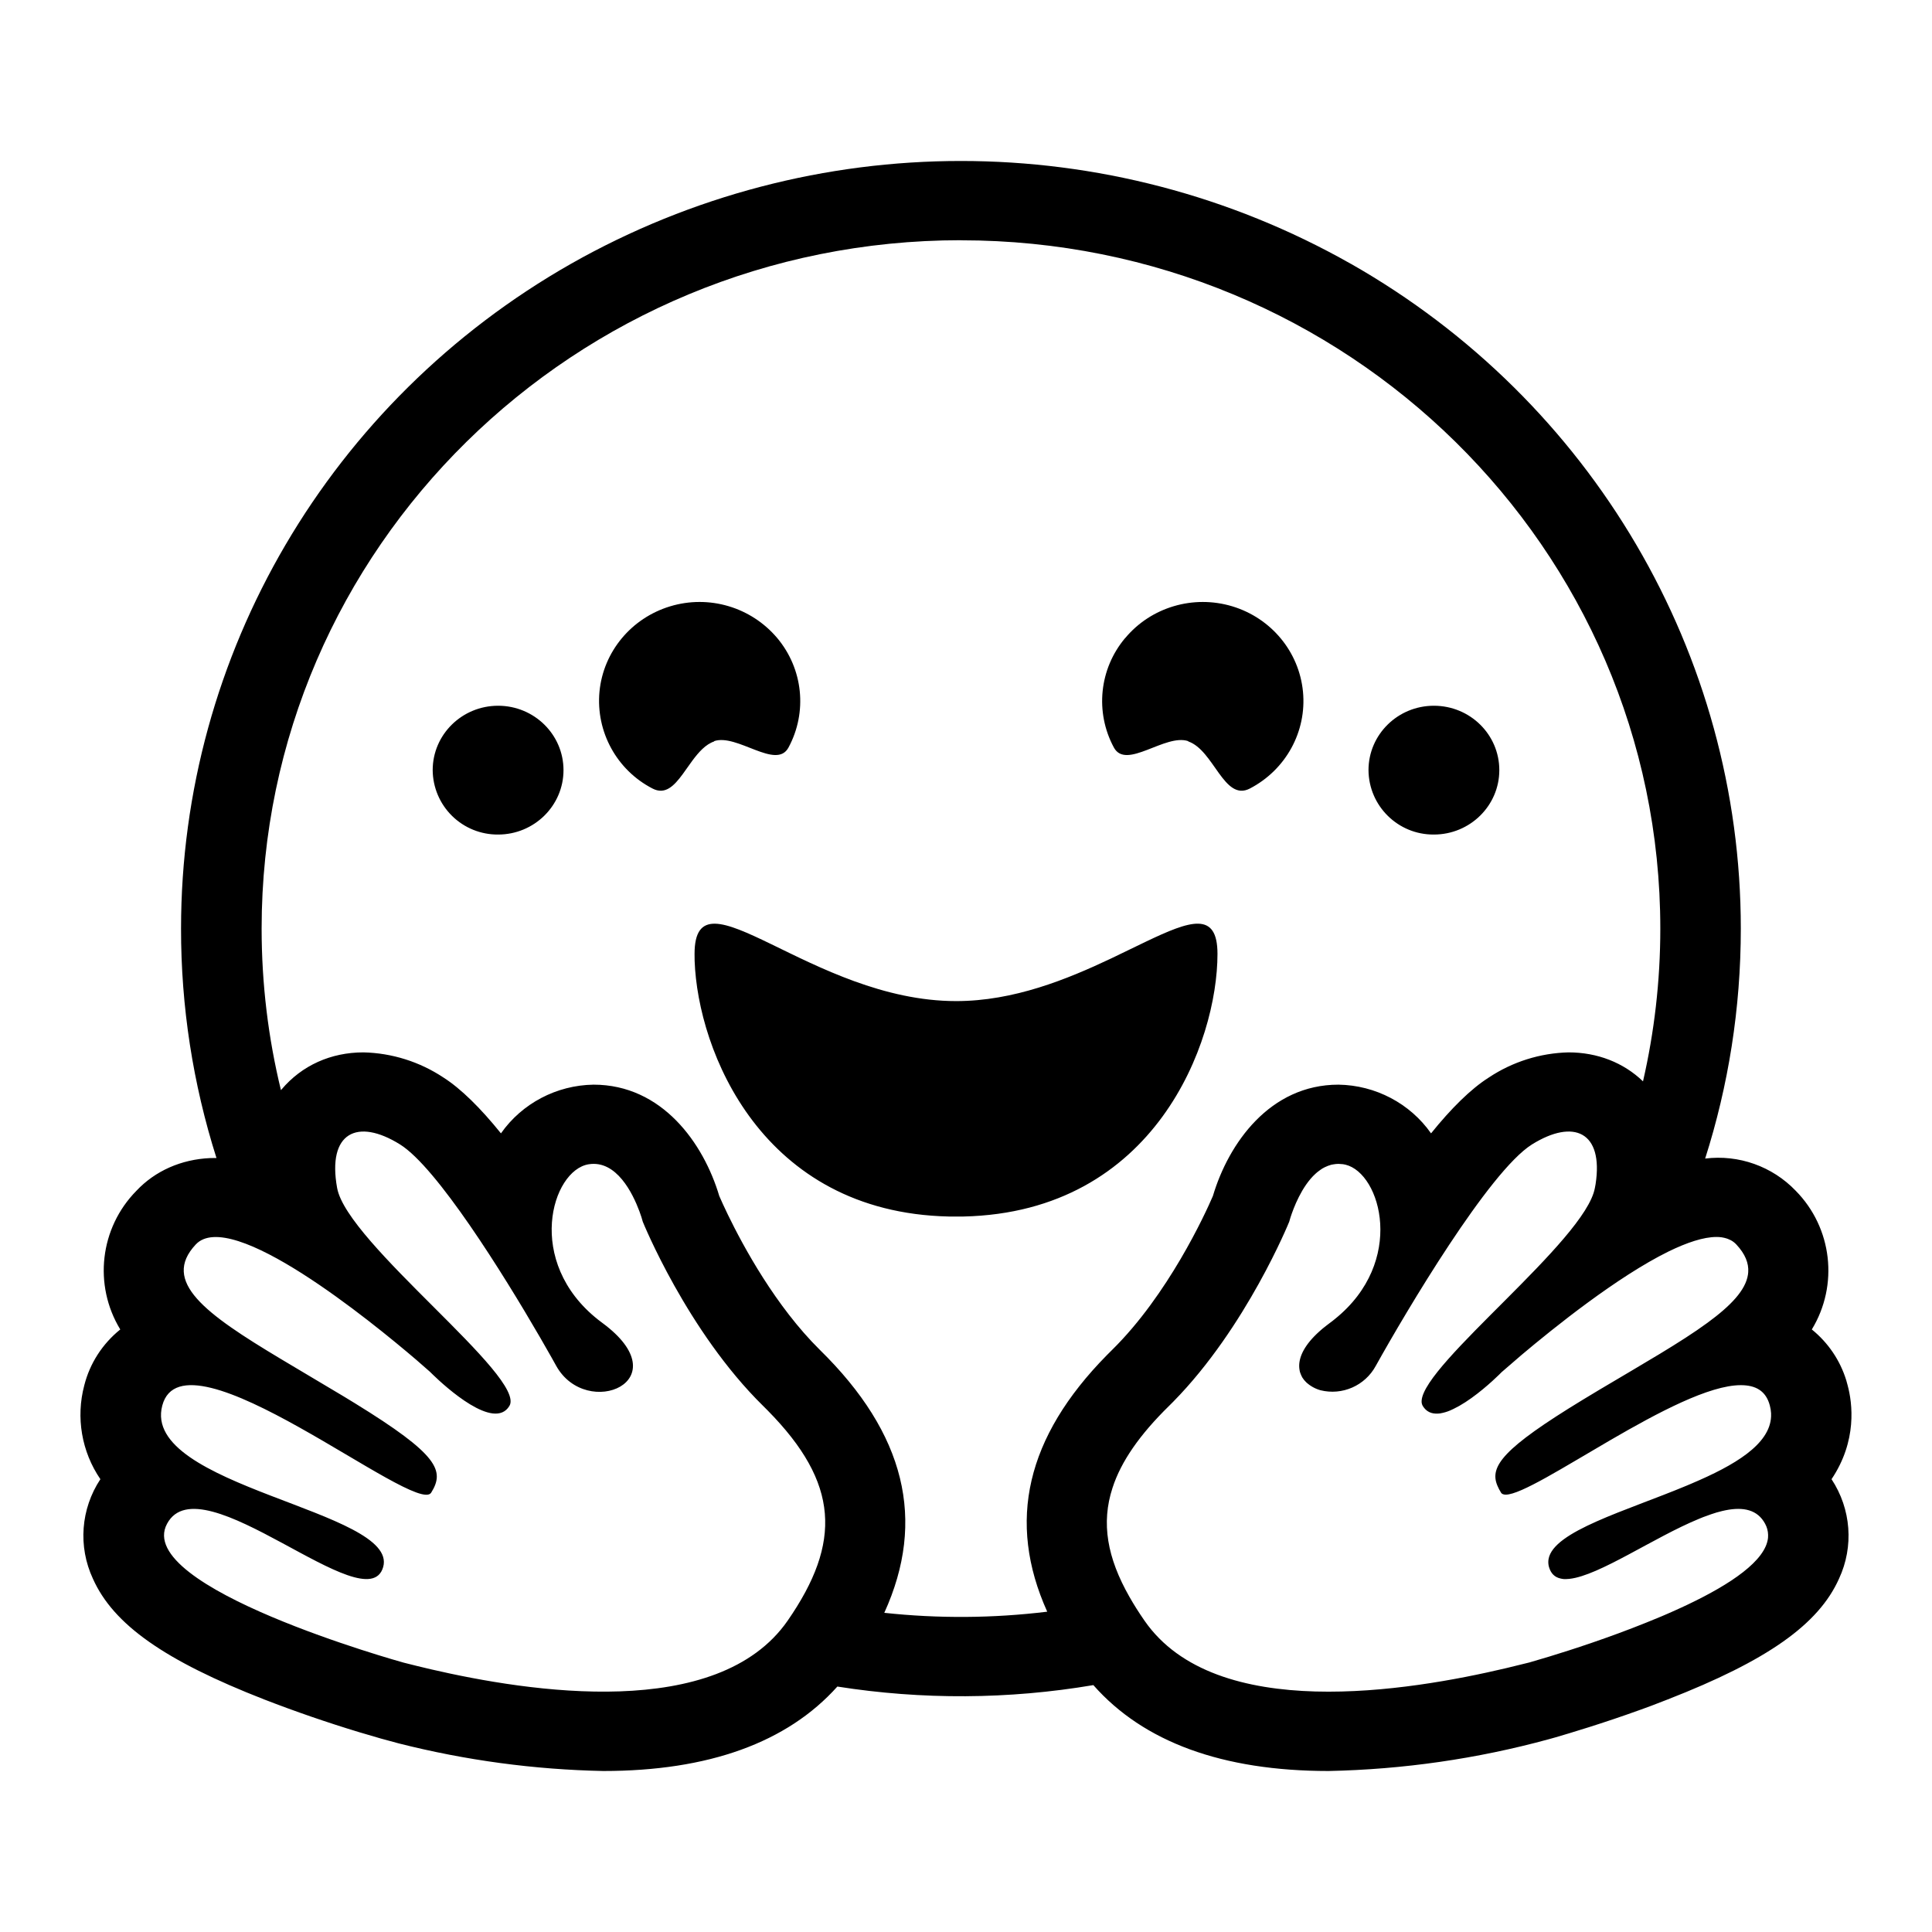
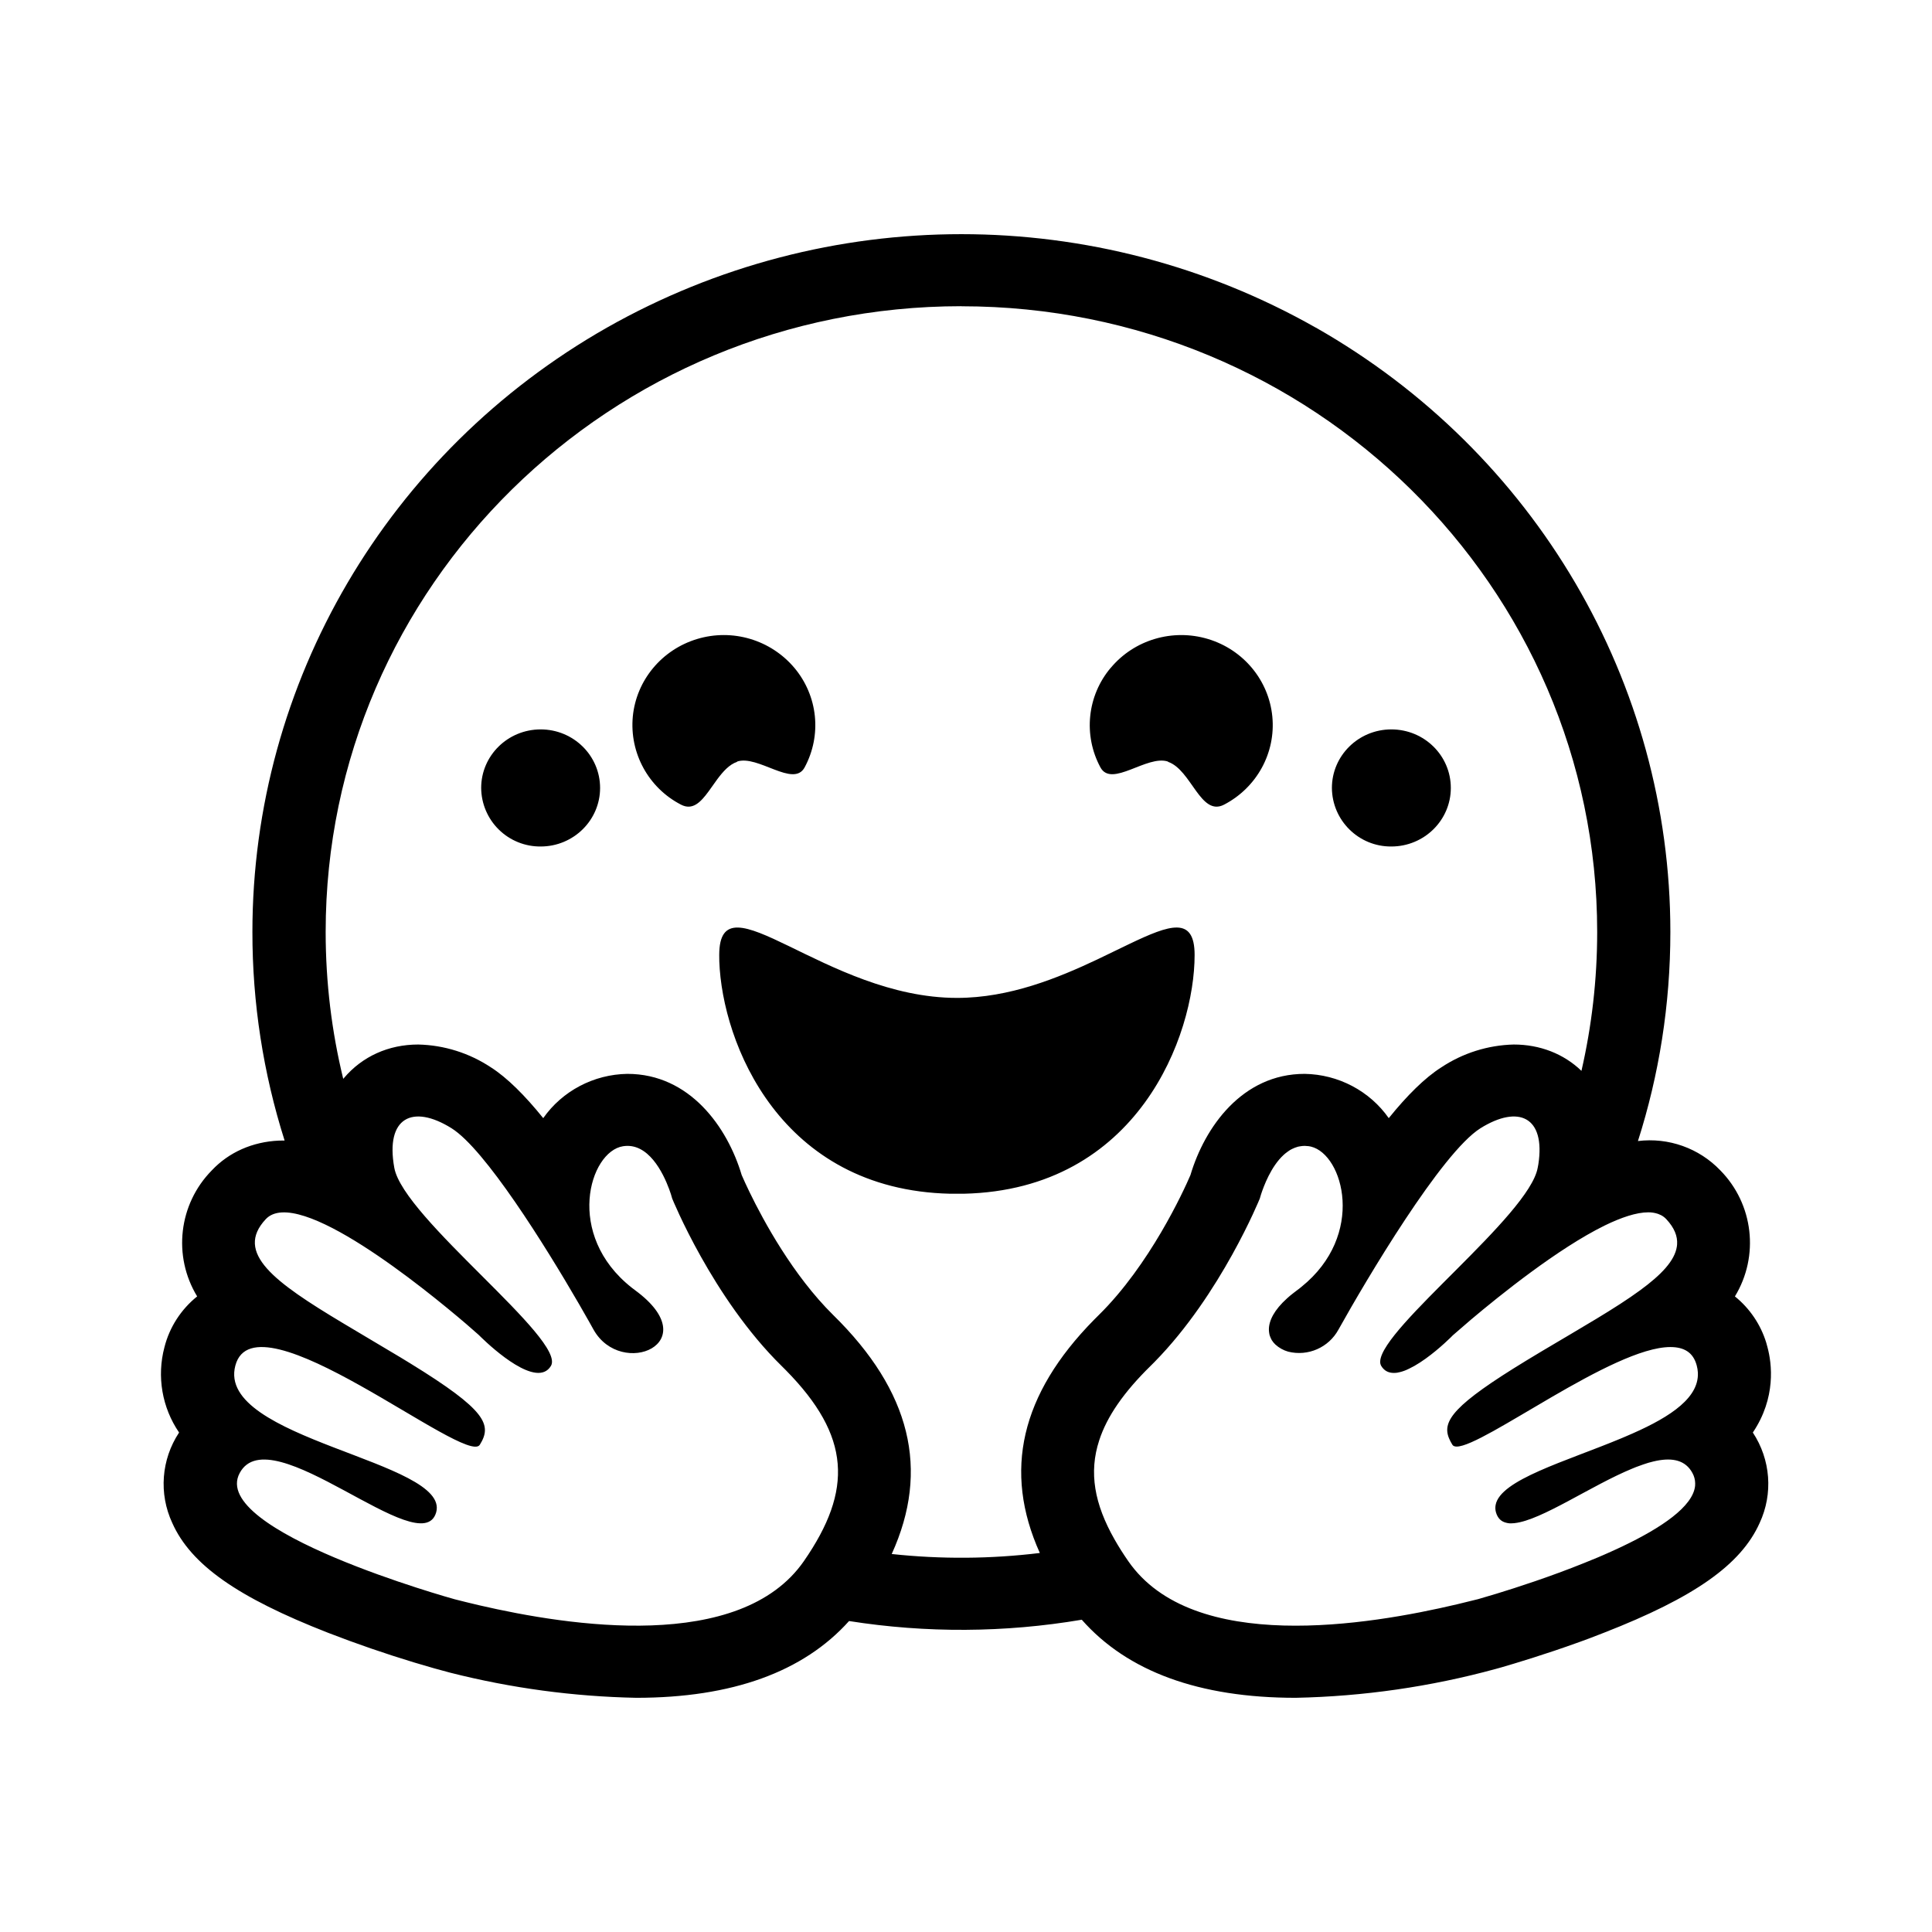
- <svg xmlns="http://www.w3.org/2000/svg" fill="currentColor" fill-rule="evenodd" height="1em" style="flex:none;line-height:1" viewBox="0 0 24 24" width="1em">
-   <path d="M16.781 3.277c2.997 1.704 4.844 4.851 4.844 8.258 0 .995-.155 1.955-.443 2.857a1.332 1.332 0 011.125.4 1.41 1.41 0 01.2 1.723c.204.165.352.385.428.632l.017.062c.06.222.12.69-.2 1.166.244.37.279.836.093 1.236-.255.57-.893 1.018-2.128 1.5l-.202.078-.131.048c-.478.173-.89.295-1.061.345l-.086.024c-.89.243-1.808.375-2.732.394-1.32 0-2.3-.36-2.923-1.067a9.852 9.852 0 01-3.18.018C9.778 21.647 8.802 22 7.494 22a11.249 11.249 0 01-2.541-.343l-.221-.06-.273-.08a16.574 16.574 0 01-1.175-.405c-1.237-.483-1.875-.93-2.13-1.501-.186-.4-.151-.867.093-1.236a1.42 1.42 0 01-.2-1.166c.069-.273.226-.516.447-.694a1.41 1.41 0 01.2-1.722c.233-.248.557-.391.917-.407l.078-.001a9.385 9.385 0 01-.44-2.85c0-3.407 1.847-6.554 4.844-8.258a9.822 9.822 0 019.687 0zM4.188 14.758c.125.687 2.357 2.35 2.14 2.707-.19.315-.796-.239-.948-.386l-.041-.04-.168-.147c-.561-.479-2.304-1.9-2.74-1.432-.43.46.119.859 1.055 1.42l.784.467.136.083c1.045.643 1.12.84.95 1.113-.188.295-3.07-2.1-3.34-1.083-.27 1.011 2.942 1.304 2.744 2.006-.2.7-2.265-1.324-2.685-.537-.425.79 2.913 1.718 2.94 1.725l.16.04.175.042c1.227.284 3.565.65 4.435-.604.673-.973.64-1.709-.248-2.61l-.057-.057c-.945-.928-1.495-2.288-1.495-2.288l-.017-.058-.025-.072c-.082-.22-.284-.639-.63-.584-.46.073-.798 1.21.12 1.933l.05.038c.977.721-.195 1.21-.573.534l-.058-.104-.143-.25c-.463-.799-1.282-2.111-1.739-2.397-.532-.332-.907-.148-.782.541zm14.842-.541c-.533.335-1.563 2.074-1.94 2.751a.613.613 0 01-.687.302.436.436 0 01-.176-.098.303.303 0 01-.049-.06l-.014-.028-.008-.02-.007-.019-.003-.013-.003-.017a.289.289 0 01-.004-.048c0-.12.071-.266.25-.427.026-.024.054-.047.084-.07l.047-.036c.022-.016.043-.032.063-.049.883-.71.573-1.81.131-1.917l-.031-.006-.056-.004a.368.368 0 00-.062.006l-.028.005-.042.014-.039.017-.028.015-.028.019-.036.027-.023.02c-.173.158-.273.428-.31.542l-.016.054s-.53 1.309-1.439 2.234l-.054.054c-.365.358-.596.69-.702 1.018-.143.437-.066.868.21 1.353.055.097.117.195.187.296.882 1.275 3.282.876 4.494.59l.286-.07.25-.074c.276-.084.736-.233 1.2-.42l.188-.077.065-.028.064-.028.124-.056.081-.038c.529-.252.964-.543.994-.827l.001-.036a.299.299 0 00-.037-.139c-.094-.176-.271-.212-.491-.168l-.045.01c-.044.01-.09.024-.136.04l-.097.035-.054.022c-.559.23-1.238.705-1.607.745h.006a.452.452 0 01-.05.003h-.024l-.024-.003-.023-.005c-.068-.016-.116-.06-.14-.142a.22.22 0 01-.005-.1c.062-.345.958-.595 1.713-.91l.066-.028c.528-.224.97-.483.985-.832v-.04a.47.47 0 00-.016-.098c-.048-.18-.175-.251-.36-.251-.785 0-2.55 1.36-2.92 1.36-.025 0-.048-.007-.058-.024a.6.6 0 01-.046-.088c-.1-.238.068-.462 1.06-1.066l.209-.126c.538-.32 1.01-.588 1.341-.831.29-.212.475-.406.503-.6l.003-.028c.008-.113-.038-.227-.147-.344a.266.266 0 00-.07-.054l-.034-.015-.013-.005a.403.403 0 00-.13-.02c-.162 0-.369.07-.595.18-.637.313-1.431.952-1.826 1.285l-.249.215-.033.033c-.08.078-.288.27-.493.386l-.071.037-.041.019a.535.535 0 01-.122.036h.005a.346.346 0 01-.031.003l.01-.001-.013.001c-.079.005-.145-.021-.19-.095a.113.113 0 01-.014-.065c.027-.465 2.034-1.991 2.152-2.642l.009-.048c.1-.65-.271-.817-.791-.493zM11.938 2.984c-4.798 0-8.688 3.829-8.688 8.55 0 .692.083 1.364.24 2.008l.008-.009c.252-.298.612-.46 1.017-.46.355.008.699.117.993.312.22.14.465.384.715.694.261-.372.69-.598 1.15-.605.852 0 1.367.728 1.562 1.383l.047.105.06.127c.192.396.595 1.139 1.143 1.68 1.06 1.04 1.324 2.115.8 3.266a8.865 8.865 0 002.024-.014c-.505-1.12-.26-2.17.74-3.186l.066-.066c.695-.684 1.157-1.69 1.252-1.912.195-.655.708-1.383 1.56-1.383.46.007.889.233 1.15.605.25-.31.495-.553.718-.694a1.87 1.87 0 01.99-.312c.357 0 .682.126.925.36.14-.61.215-1.245.215-1.898 0-4.722-3.89-8.55-8.687-8.55zm1.857 8.926l.439-.212c.553-.264.89-.383.89.152 0 1.093-.771 3.208-3.155 3.262h-.184c-2.325-.052-3.116-2.06-3.156-3.175l-.001-.087c0-1.107 1.452.586 3.25.586.716 0 1.379-.272 1.917-.526zm4.017-3.143c.45 0 .813.358.813.8 0 .441-.364.8-.813.8a.806.806 0 01-.812-.8c0-.442.364-.8.812-.8zm-11.624 0c.448 0 .812.358.812.8 0 .441-.364.8-.812.8a.806.806 0 01-.813-.8c0-.442.364-.8.813-.8zm7.79-.841c.32-.384.846-.54 1.33-.394.483.146.83.564.878 1.06.048.495-.212.97-.659 1.203-.322.168-.447-.477-.767-.585l.002-.003c-.287-.098-.772.362-.925.079a1.215 1.215 0 01.14-1.36zm-4.323 0c.322.384.377.92.14 1.36-.152.283-.64-.177-.925-.079l.003.003c-.108.036-.194.134-.273.24l-.118.165c-.11.15-.22.262-.377.18a1.226 1.226 0 01-.658-1.204c.048-.495.395-.913.878-1.059a1.262 1.262 0 011.33.394z" />
+ <svg xmlns="http://www.w3.org/2000/svg" viewBox="0 0 24 24" fill="currentColor" fill-rule="evenodd">
+   <g transform="translate(1.091 1.091) scale(0.90908)">
+     <path d="M16.781 3.277c2.997 1.704 4.844 4.851 4.844 8.258 0 .995-.155 1.955-.443 2.857a1.332 1.332 0 011.125.4 1.41 1.41 0 01.2 1.723c.204.165.352.385.428.632l.017.062c.06.222.12.69-.2 1.166.244.37.279.836.093 1.236-.255.57-.893 1.018-2.128 1.5l-.202.078-.131.048c-.478.173-.89.295-1.061.345l-.086.024c-.89.243-1.808.375-2.732.394-1.32 0-2.3-.36-2.923-1.067a9.852 9.852 0 01-3.18.018C9.778 21.647 8.802 22 7.494 22a11.249 11.249 0 01-2.541-.343l-.221-.06-.273-.08a16.574 16.574 0 01-1.175-.405c-1.237-.483-1.875-.93-2.13-1.501-.186-.4-.151-.867.093-1.236a1.42 1.42 0 01-.2-1.166c.069-.273.226-.516.447-.694a1.41 1.41 0 01.2-1.722c.233-.248.557-.391.917-.407l.078-.001a9.385 9.385 0 01-.44-2.85c0-3.407 1.847-6.554 4.844-8.258a9.822 9.822 0 019.687 0zM4.188 14.758c.125.687 2.357 2.35 2.14 2.707-.19.315-.796-.239-.948-.386l-.041-.04-.168-.147c-.561-.479-2.304-1.9-2.74-1.432-.43.46.119.859 1.055 1.42l.784.467.136.083c1.045.643 1.12.84.95 1.113-.188.295-3.07-2.1-3.34-1.083-.27 1.011 2.942 1.304 2.744 2.006-.2.7-2.265-1.324-2.685-.537-.425.79 2.913 1.718 2.94 1.725l.16.04.175.042c1.227.284 3.565.65 4.435-.604.673-.973.64-1.709-.248-2.61l-.057-.057c-.945-.928-1.495-2.288-1.495-2.288l-.017-.058-.025-.072c-.082-.22-.284-.639-.63-.584-.46.073-.798 1.21.12 1.933l.05.038c.977.721-.195 1.21-.573.534l-.058-.104-.143-.25c-.463-.799-1.282-2.111-1.739-2.397-.532-.332-.907-.148-.782.541zm14.842-.541c-.533.335-1.563 2.074-1.94 2.751a.613.613 0 01-.687.302.436.436 0 01-.176-.098.303.303 0 01-.049-.06l-.014-.028-.008-.02-.007-.019-.003-.013-.003-.017a.289.289 0 01-.004-.048c0-.12.071-.266.25-.427.026-.024.054-.047.084-.07l.047-.036c.022-.016.043-.032.063-.049.883-.71.573-1.81.131-1.917l-.031-.006-.056-.004a.368.368 0 00-.062.006l-.028.005-.042.014-.039.017-.028.015-.028.019-.036.027-.023.02c-.173.158-.273.428-.31.542l-.016.054s-.53 1.309-1.439 2.234l-.054.054c-.365.358-.596.69-.702 1.018-.143.437-.066.868.21 1.353.055.097.117.195.187.296.882 1.275 3.282.876 4.494.59l.286-.07.25-.074c.276-.084.736-.233 1.2-.42l.188-.077.065-.028.064-.028.124-.056.081-.038c.529-.252.964-.543.994-.827l.001-.036a.299.299 0 00-.037-.139c-.094-.176-.271-.212-.491-.168l-.045.01c-.044.01-.09.024-.136.04l-.097.035-.054.022c-.559.23-1.238.705-1.607.745h.006a.452.452 0 01-.05.003h-.024l-.024-.003-.023-.005c-.068-.016-.116-.06-.14-.142a.22.22 0 01-.005-.1c.062-.345.958-.595 1.713-.91l.066-.028c.528-.224.97-.483.985-.832v-.04a.47.47 0 00-.016-.098c-.048-.18-.175-.251-.36-.251-.785 0-2.55 1.36-2.92 1.36-.025 0-.048-.007-.058-.024a.6.6 0 01-.046-.088c-.1-.238.068-.462 1.06-1.066l.209-.126c.538-.32 1.01-.588 1.341-.831.29-.212.475-.406.503-.6l.003-.028c.008-.113-.038-.227-.147-.344a.266.266 0 00-.07-.054l-.034-.015-.013-.005a.403.403 0 00-.13-.02c-.162 0-.369.07-.595.18-.637.313-1.431.952-1.826 1.285l-.249.215-.033.033c-.08.078-.288.27-.493.386l-.071.037-.041.019a.535.535 0 01-.122.036h.005a.346.346 0 01-.031.003l.01-.001-.013.001c-.079.005-.145-.021-.19-.095a.113.113 0 01-.014-.065c.027-.465 2.034-1.991 2.152-2.642l.009-.048c.1-.65-.271-.817-.791-.493zM11.938 2.984c-4.798 0-8.688 3.829-8.688 8.55 0 .692.083 1.364.24 2.008l.008-.009c.252-.298.612-.46 1.017-.46.355.008.699.117.993.312.22.14.465.384.715.694.261-.372.69-.598 1.15-.605.852 0 1.367.728 1.562 1.383l.047.105.06.127c.192.396.595 1.139 1.143 1.68 1.06 1.04 1.324 2.115.8 3.266a8.865 8.865 0 002.024-.014c-.505-1.12-.26-2.17.74-3.186l.066-.066c.695-.684 1.157-1.69 1.252-1.912.195-.655.708-1.383 1.56-1.383.46.007.889.233 1.15.605.25-.31.495-.553.718-.694a1.87 1.87 0 01.99-.312c.357 0 .682.126.925.36.14-.61.215-1.245.215-1.898 0-4.722-3.89-8.55-8.687-8.55zm1.857 8.926l.439-.212c.553-.264.89-.383.89.152 0 1.093-.771 3.208-3.155 3.262h-.184c-2.325-.052-3.116-2.06-3.156-3.175l-.001-.087c0-1.107 1.452.586 3.25.586.716 0 1.379-.272 1.917-.526zm4.017-3.143c.45 0 .813.358.813.8 0 .441-.364.8-.813.8a.806.806 0 01-.812-.8c0-.442.364-.8.812-.8zm-11.624 0c.448 0 .812.358.812.8 0 .441-.364.8-.812.8a.806.806 0 01-.813-.8c0-.442.364-.8.813-.8zm7.79-.841c.32-.384.846-.54 1.33-.394.483.146.83.564.878 1.06.048.495-.212.97-.659 1.203-.322.168-.447-.477-.767-.585l.002-.003c-.287-.098-.772.362-.925.079a1.215 1.215 0 01.14-1.36zm-4.323 0c.322.384.377.92.14 1.36-.152.283-.64-.177-.925-.079l.003.003c-.108.036-.194.134-.273.24l-.118.165c-.11.15-.22.262-.377.18a1.226 1.226 0 01-.658-1.204c.048-.495.395-.913.878-1.059a1.262 1.262 0 011.33.394z" />
+   </g>
</svg>
